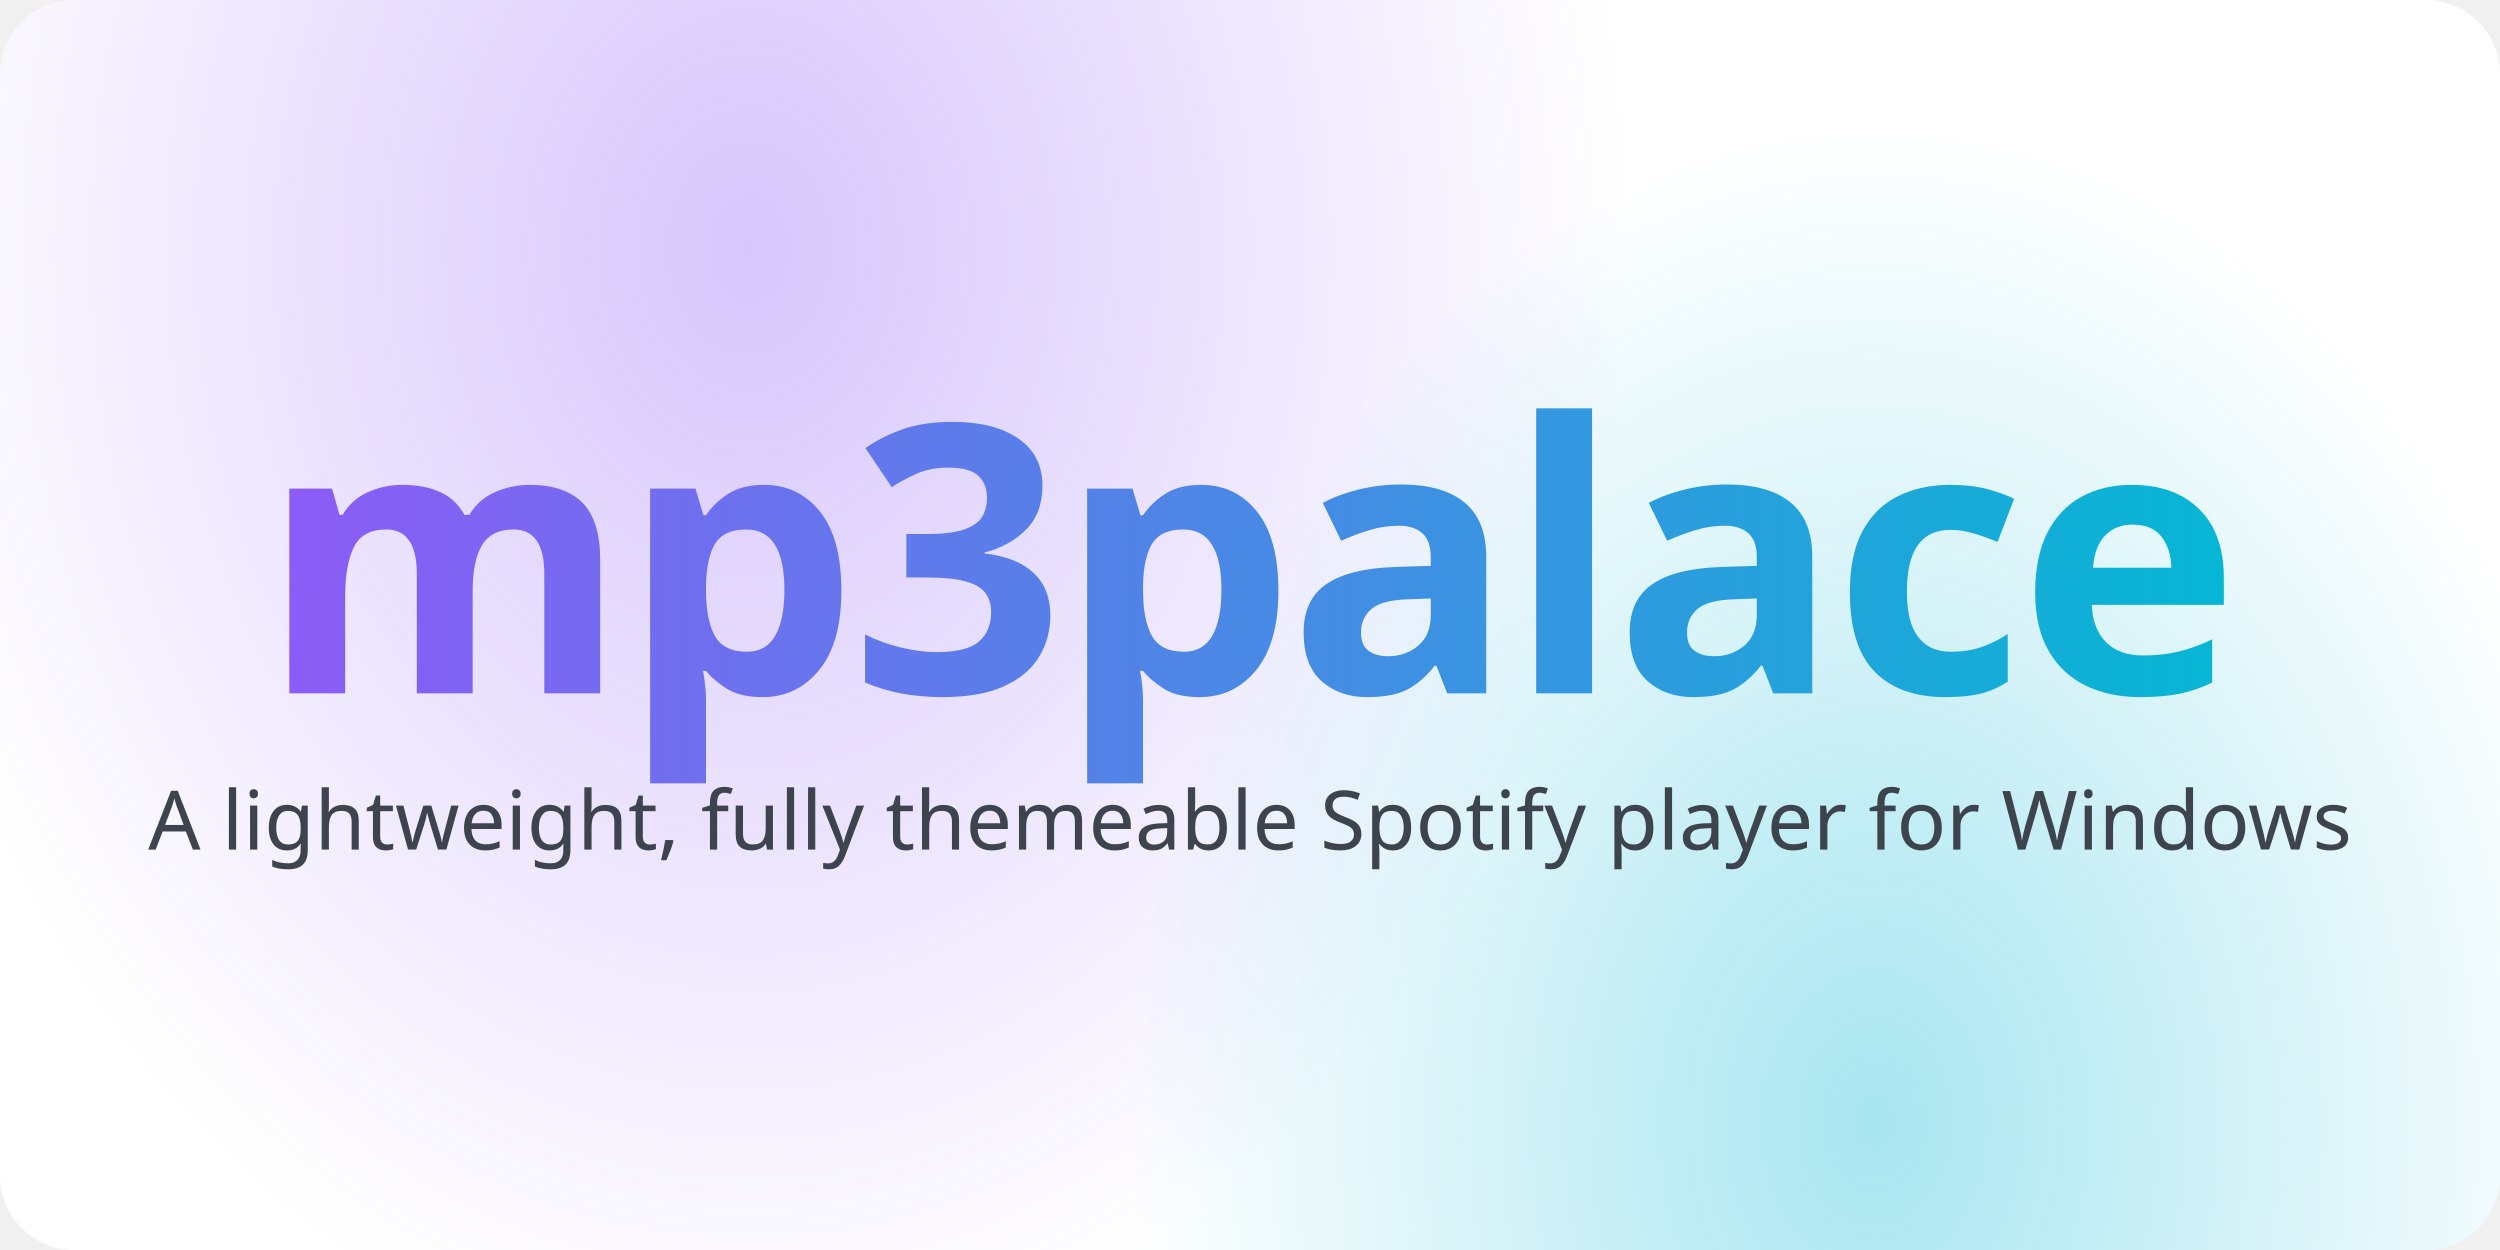
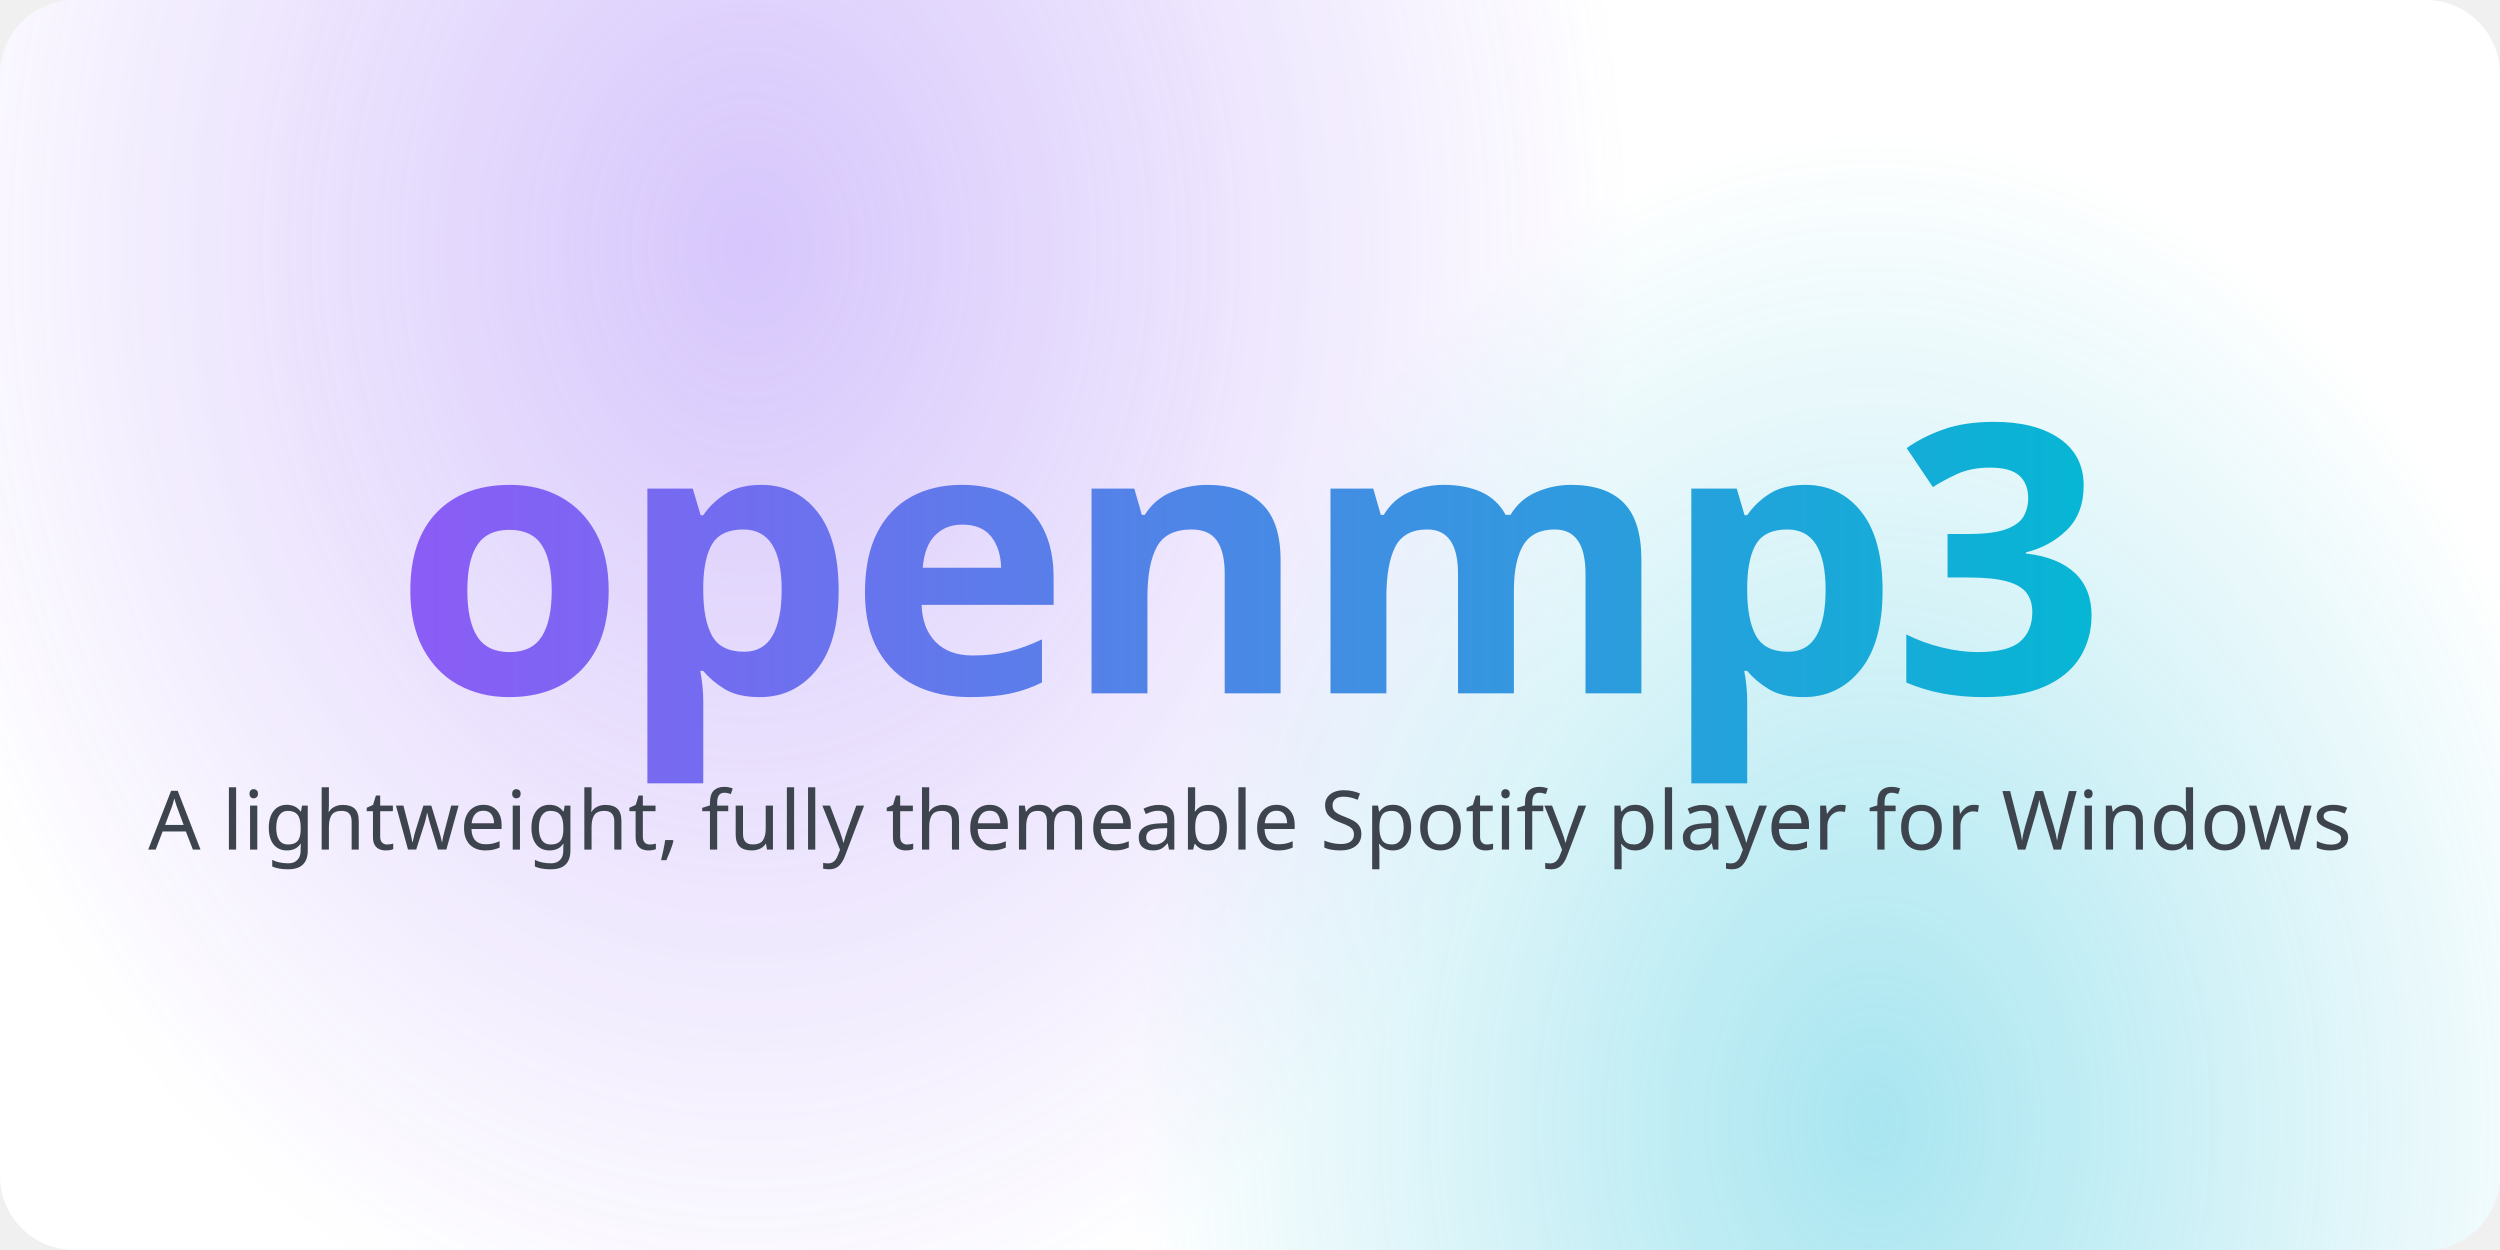
- <svg xmlns="http://www.w3.org/2000/svg" width="1280" height="640" viewBox="0 0 1280 640" role="img" aria-label="mp3palace: A lightweight, fully themeable Spotify player for Windows">
+ <svg xmlns="http://www.w3.org/2000/svg" width="1280" height="640" viewBox="0 0 1280 640" role="img" aria-label="openmp3: A lightweight, fully themeable Spotify player for Windows">
  <defs>
    <radialGradient id="g1">
      <stop offset="0" stop-color="#8b5cf6" />
      <stop offset="1" stop-color="#8b5cf6" stop-opacity="0" />
    </radialGradient>
    <radialGradient id="g2">
      <stop offset="0" stop-color="#06b6d4" />
      <stop offset="1" stop-color="#06b6d4" stop-opacity="0" />
    </radialGradient>
    <linearGradient id="tg" x1="0" x2="1">
      <stop offset="0" stop-color="#8b5cf6" />
      <stop offset="1" stop-color="#06b6d4" />
    </linearGradient>
    <clipPath id="c">
      <rect width="1280" height="640" rx="38" />
    </clipPath>
  </defs>
  <style>
</style>
  <g clip-path="url(#c)">
    <rect width="1280" height="640" rx="38" fill="#ffffff" />
    <g class="glow" opacity="0.35">
      <ellipse cx="384" cy="128" rx="448" ry="576" fill="url(#g1)" />
      <ellipse cx="960" cy="576" rx="384" ry="512" fill="url(#g2)" />
    </g>
  </g>
-   <text class="in" x="50%" y="355" text-anchor="middle" font-family="-apple-system,BlinkMacSystemFont,'Segoe UI','Noto Sans',Helvetica,Arial,sans-serif" font-size="192" font-weight="800" letter-spacing="-3.8" fill="url(#tg)">mp3palace</text>
+   <text class="in" x="50%" y="355" text-anchor="middle" font-family="-apple-system,BlinkMacSystemFont,'Segoe UI','Noto Sans',Helvetica,Arial,sans-serif" font-size="192" font-weight="800" letter-spacing="-3.8" fill="url(#tg)">openmp3</text>
  <text class="in2" x="50%" y="435" text-anchor="middle" font-family="-apple-system,BlinkMacSystemFont,'Segoe UI','Noto Sans',Helvetica,Arial,sans-serif" font-size="42" fill="#3d444d">A lightweight, fully themeable Spotify player for Windows</text>
</svg>
